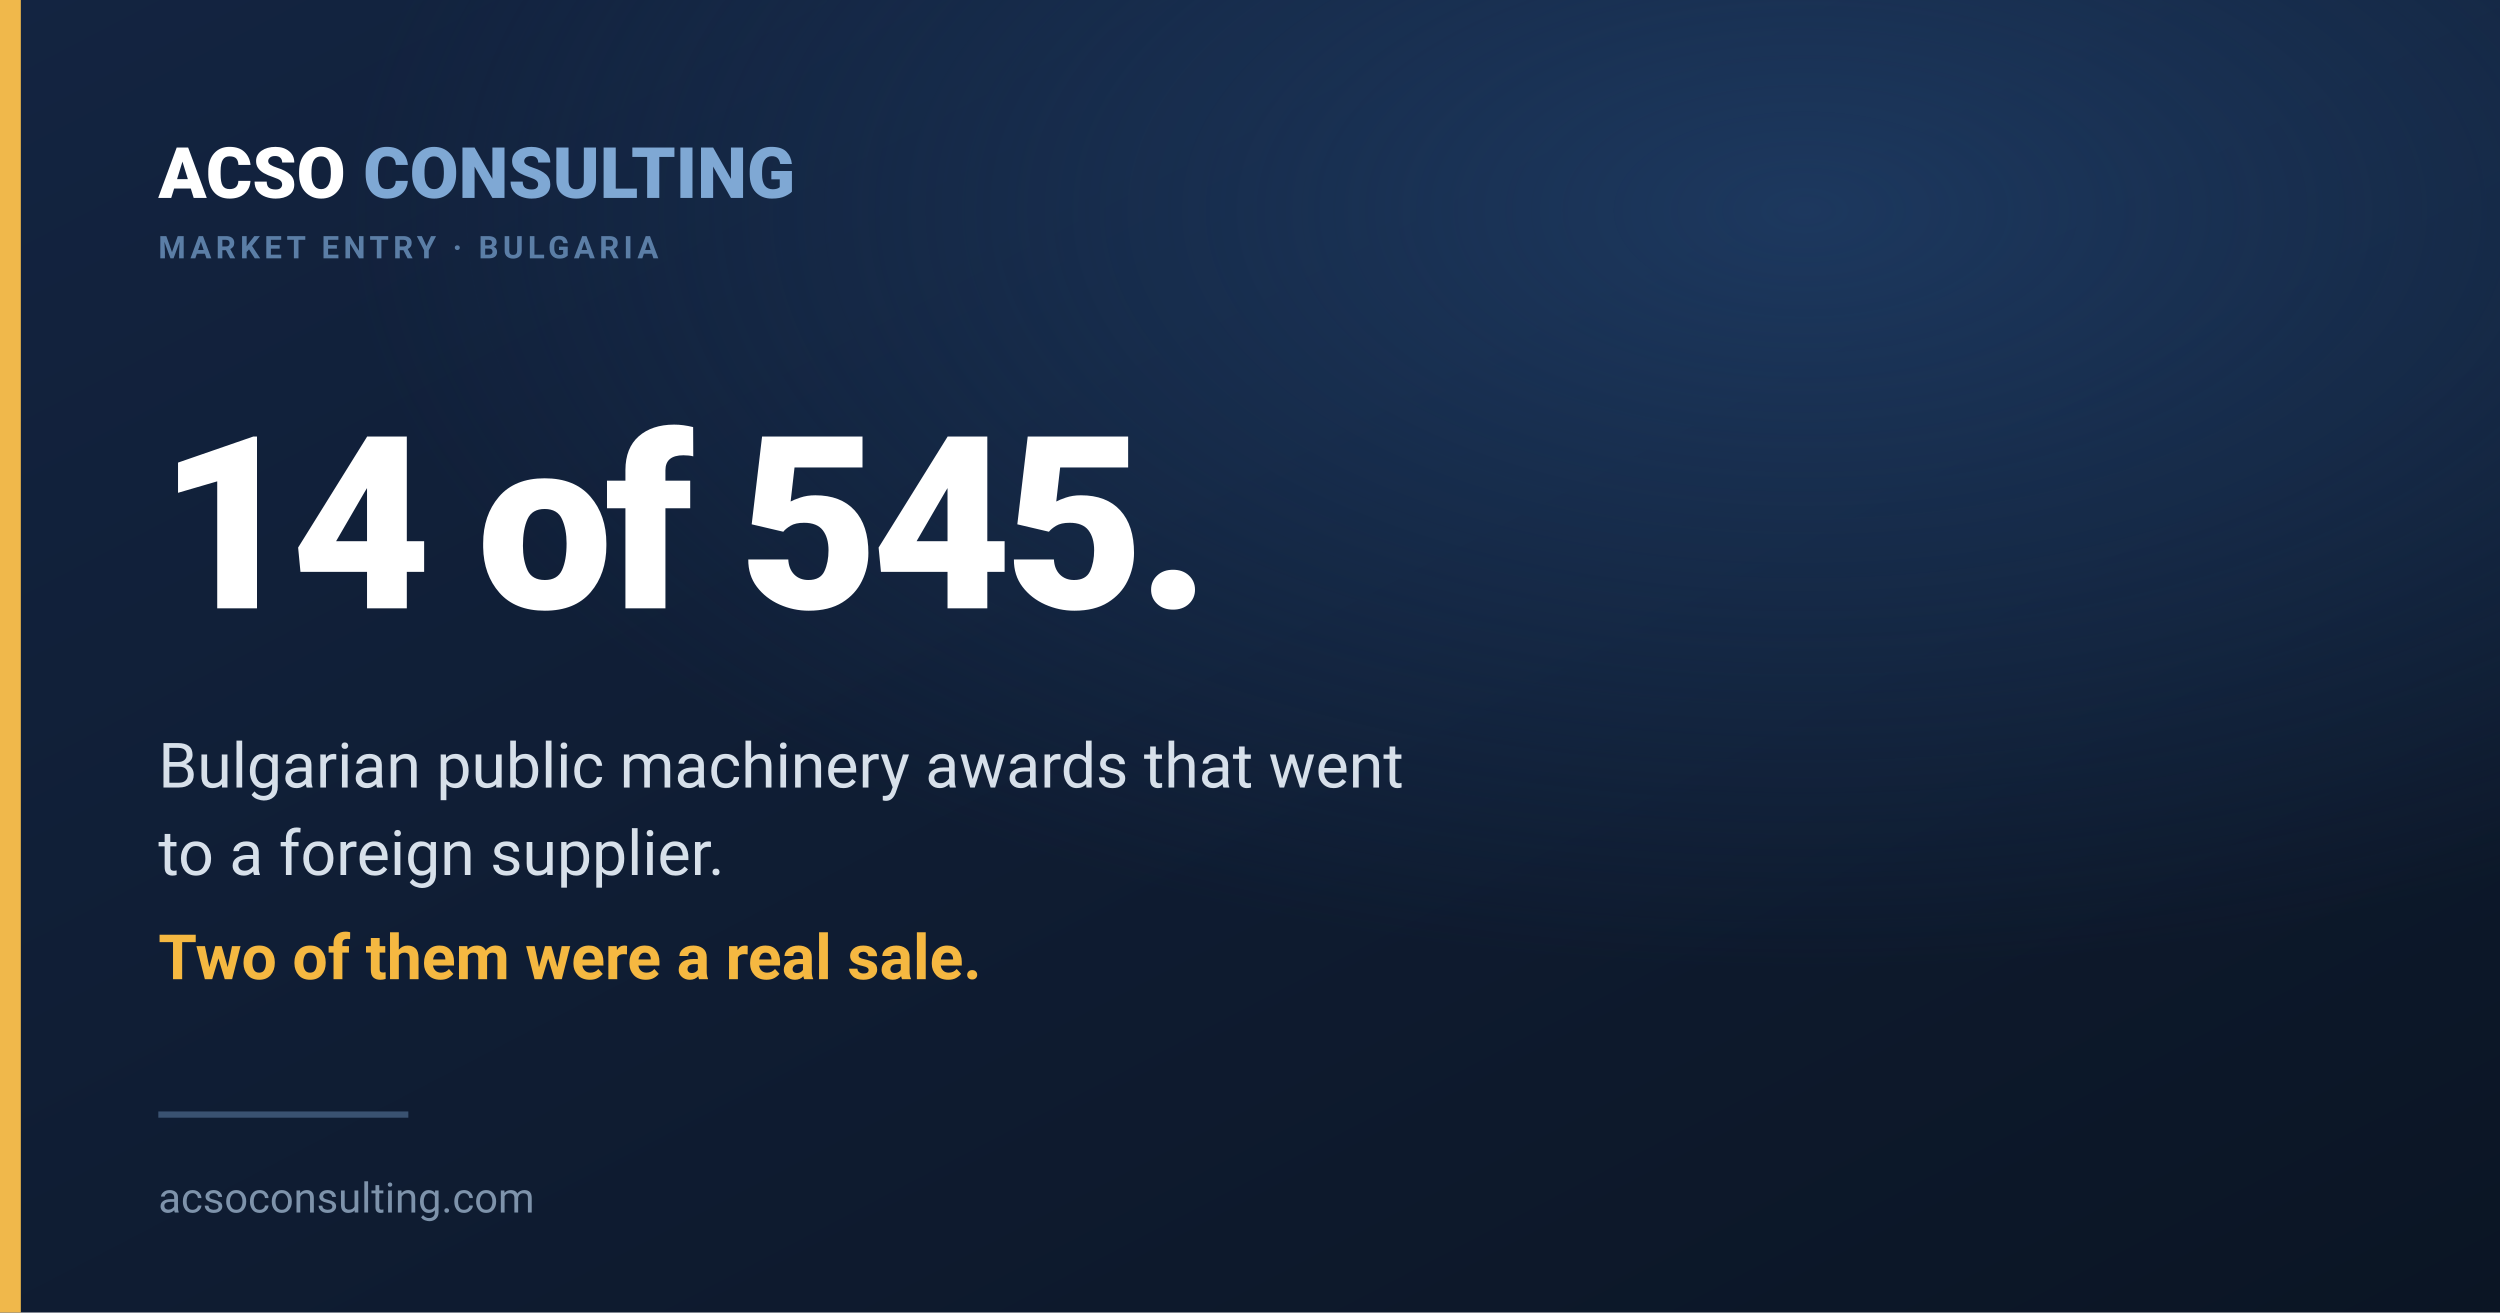
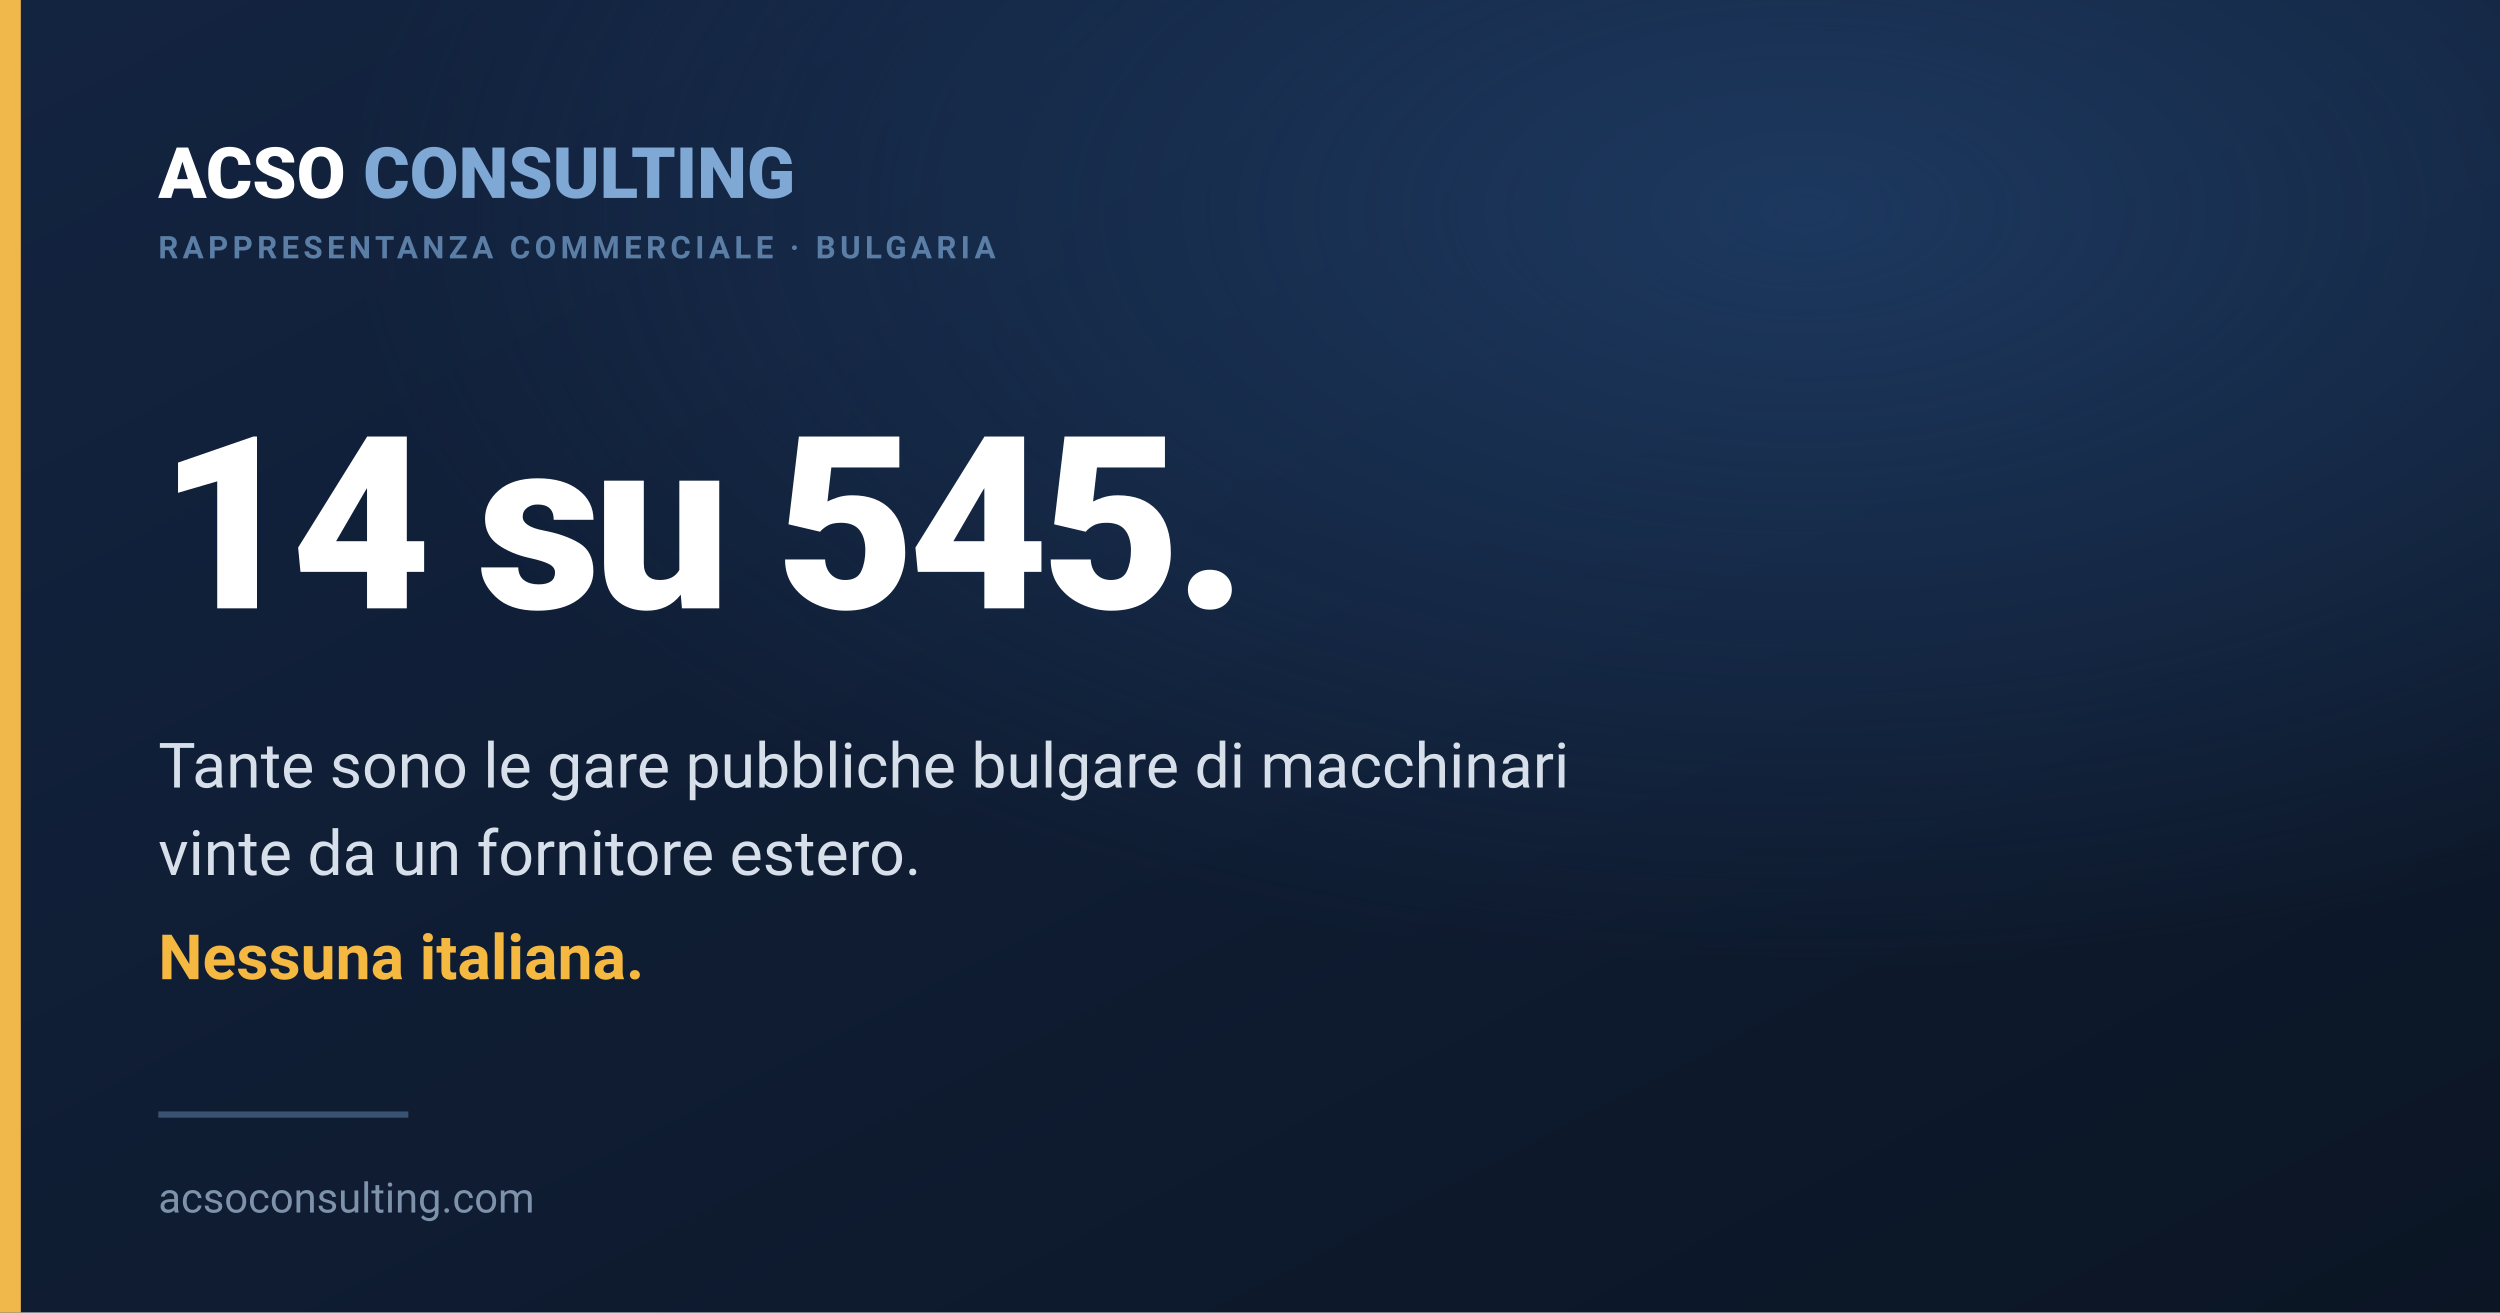
<svg xmlns="http://www.w3.org/2000/svg" viewBox="0 0 1200 630" width="1200" height="630">
  <defs>
    <linearGradient id="bg" x1="0" y1="0" x2="1" y2="1">
      <stop offset="0" stop-color="#132441" />
      <stop offset="1" stop-color="#0B1524" />
    </linearGradient>
    <radialGradient id="glow" cx="0.72" cy="0.16" r="0.58">
      <stop offset="0" stop-color="#1E3B63" stop-opacity="0.9" />
      <stop offset="1" stop-color="#1E3B63" stop-opacity="0" />
    </radialGradient>
  </defs>
  <rect width="1200" height="630" fill="url(#bg)" />
  <rect width="1200" height="630" fill="url(#glow)" />
  <rect x="0" y="0" width="10" height="630" fill="#F0B84B" />
  <g font-family="'Segoe UI', Roboto, Arial, sans-serif">
    <text x="76" y="95" font-size="34" font-weight="800" fill="#FFFFFF">ACSO <tspan fill="#7FA8D4">CONSULTING</tspan>
    </text>
-     <text x="76" y="124" font-size="15" font-weight="700" fill="#5B7EA6" letter-spacing="0.14em">MARKET ENTRY · BULGARIA</text>
-     <text x="76" y="292" font-size="116" font-weight="800" fill="#FFFFFF" letter-spacing="-0.03em">14 of 545.</text>
-     <text x="76" y="378" font-size="30" fill="#D7E0EA">Bulgarian public machinery awards that went</text>
-     <text x="76" y="420" font-size="30" fill="#D7E0EA">to a foreign supplier.</text>
-     <text x="76" y="470" font-size="30" font-weight="700" fill="#F5B841">Two of them were a real sale.</text>
+     <text x="76" y="124" font-size="15" font-weight="700" fill="#5B7EA6" letter-spacing="0.14em">RAPPRESENTANZA COMMERCIALE · BULGARIA</text>
+     <text x="76" y="292" font-size="116" font-weight="800" fill="#FFFFFF" letter-spacing="-0.03em">14 su 545.</text>
+     <text x="76" y="378" font-size="30" fill="#D7E0EA">Tante sono le gare pubbliche bulgare di macchinari</text>
+     <text x="76" y="420" font-size="30" fill="#D7E0EA">vinte da un fornitore estero.</text>
+     <text x="76" y="470" font-size="30" font-weight="700" fill="#F5B841">Nessuna italiana.</text>
    <line x1="76" y1="535" x2="196" y2="535" stroke="#3A5271" stroke-width="3" />
    <text x="76" y="582" font-size="20" fill="#7E93AB">acsoconsulting.com</text>
  </g>
</svg>
